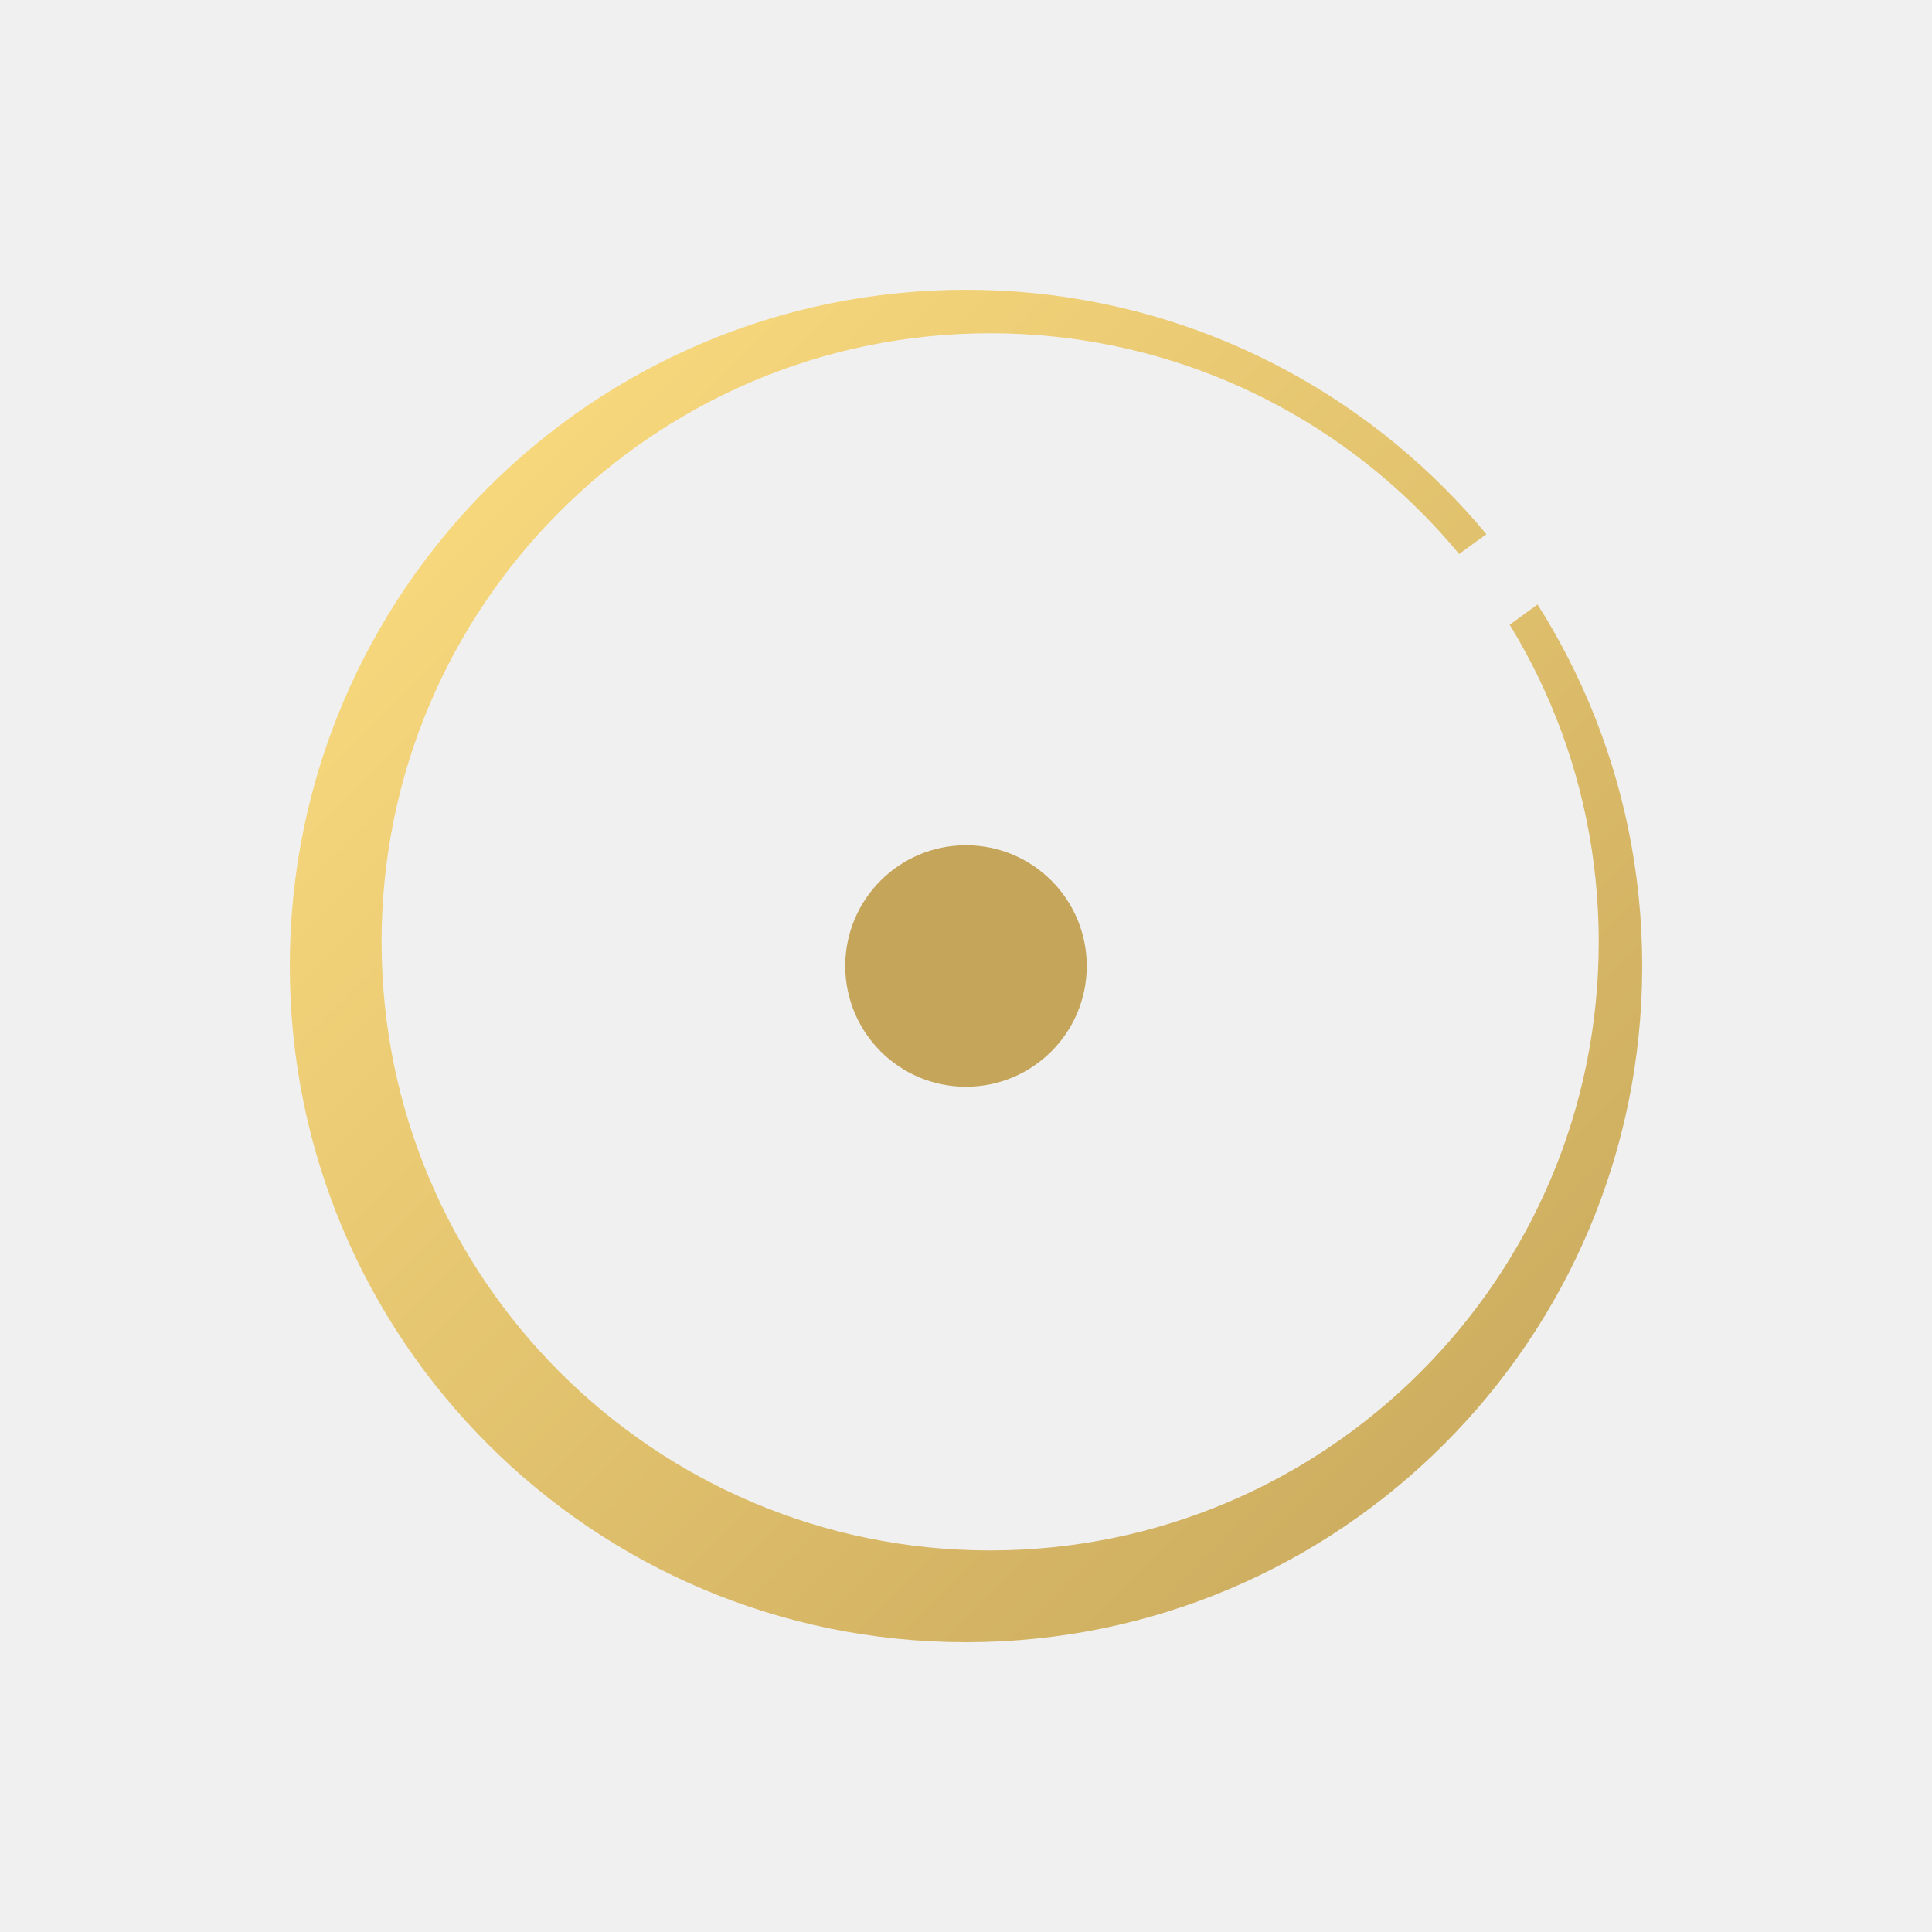
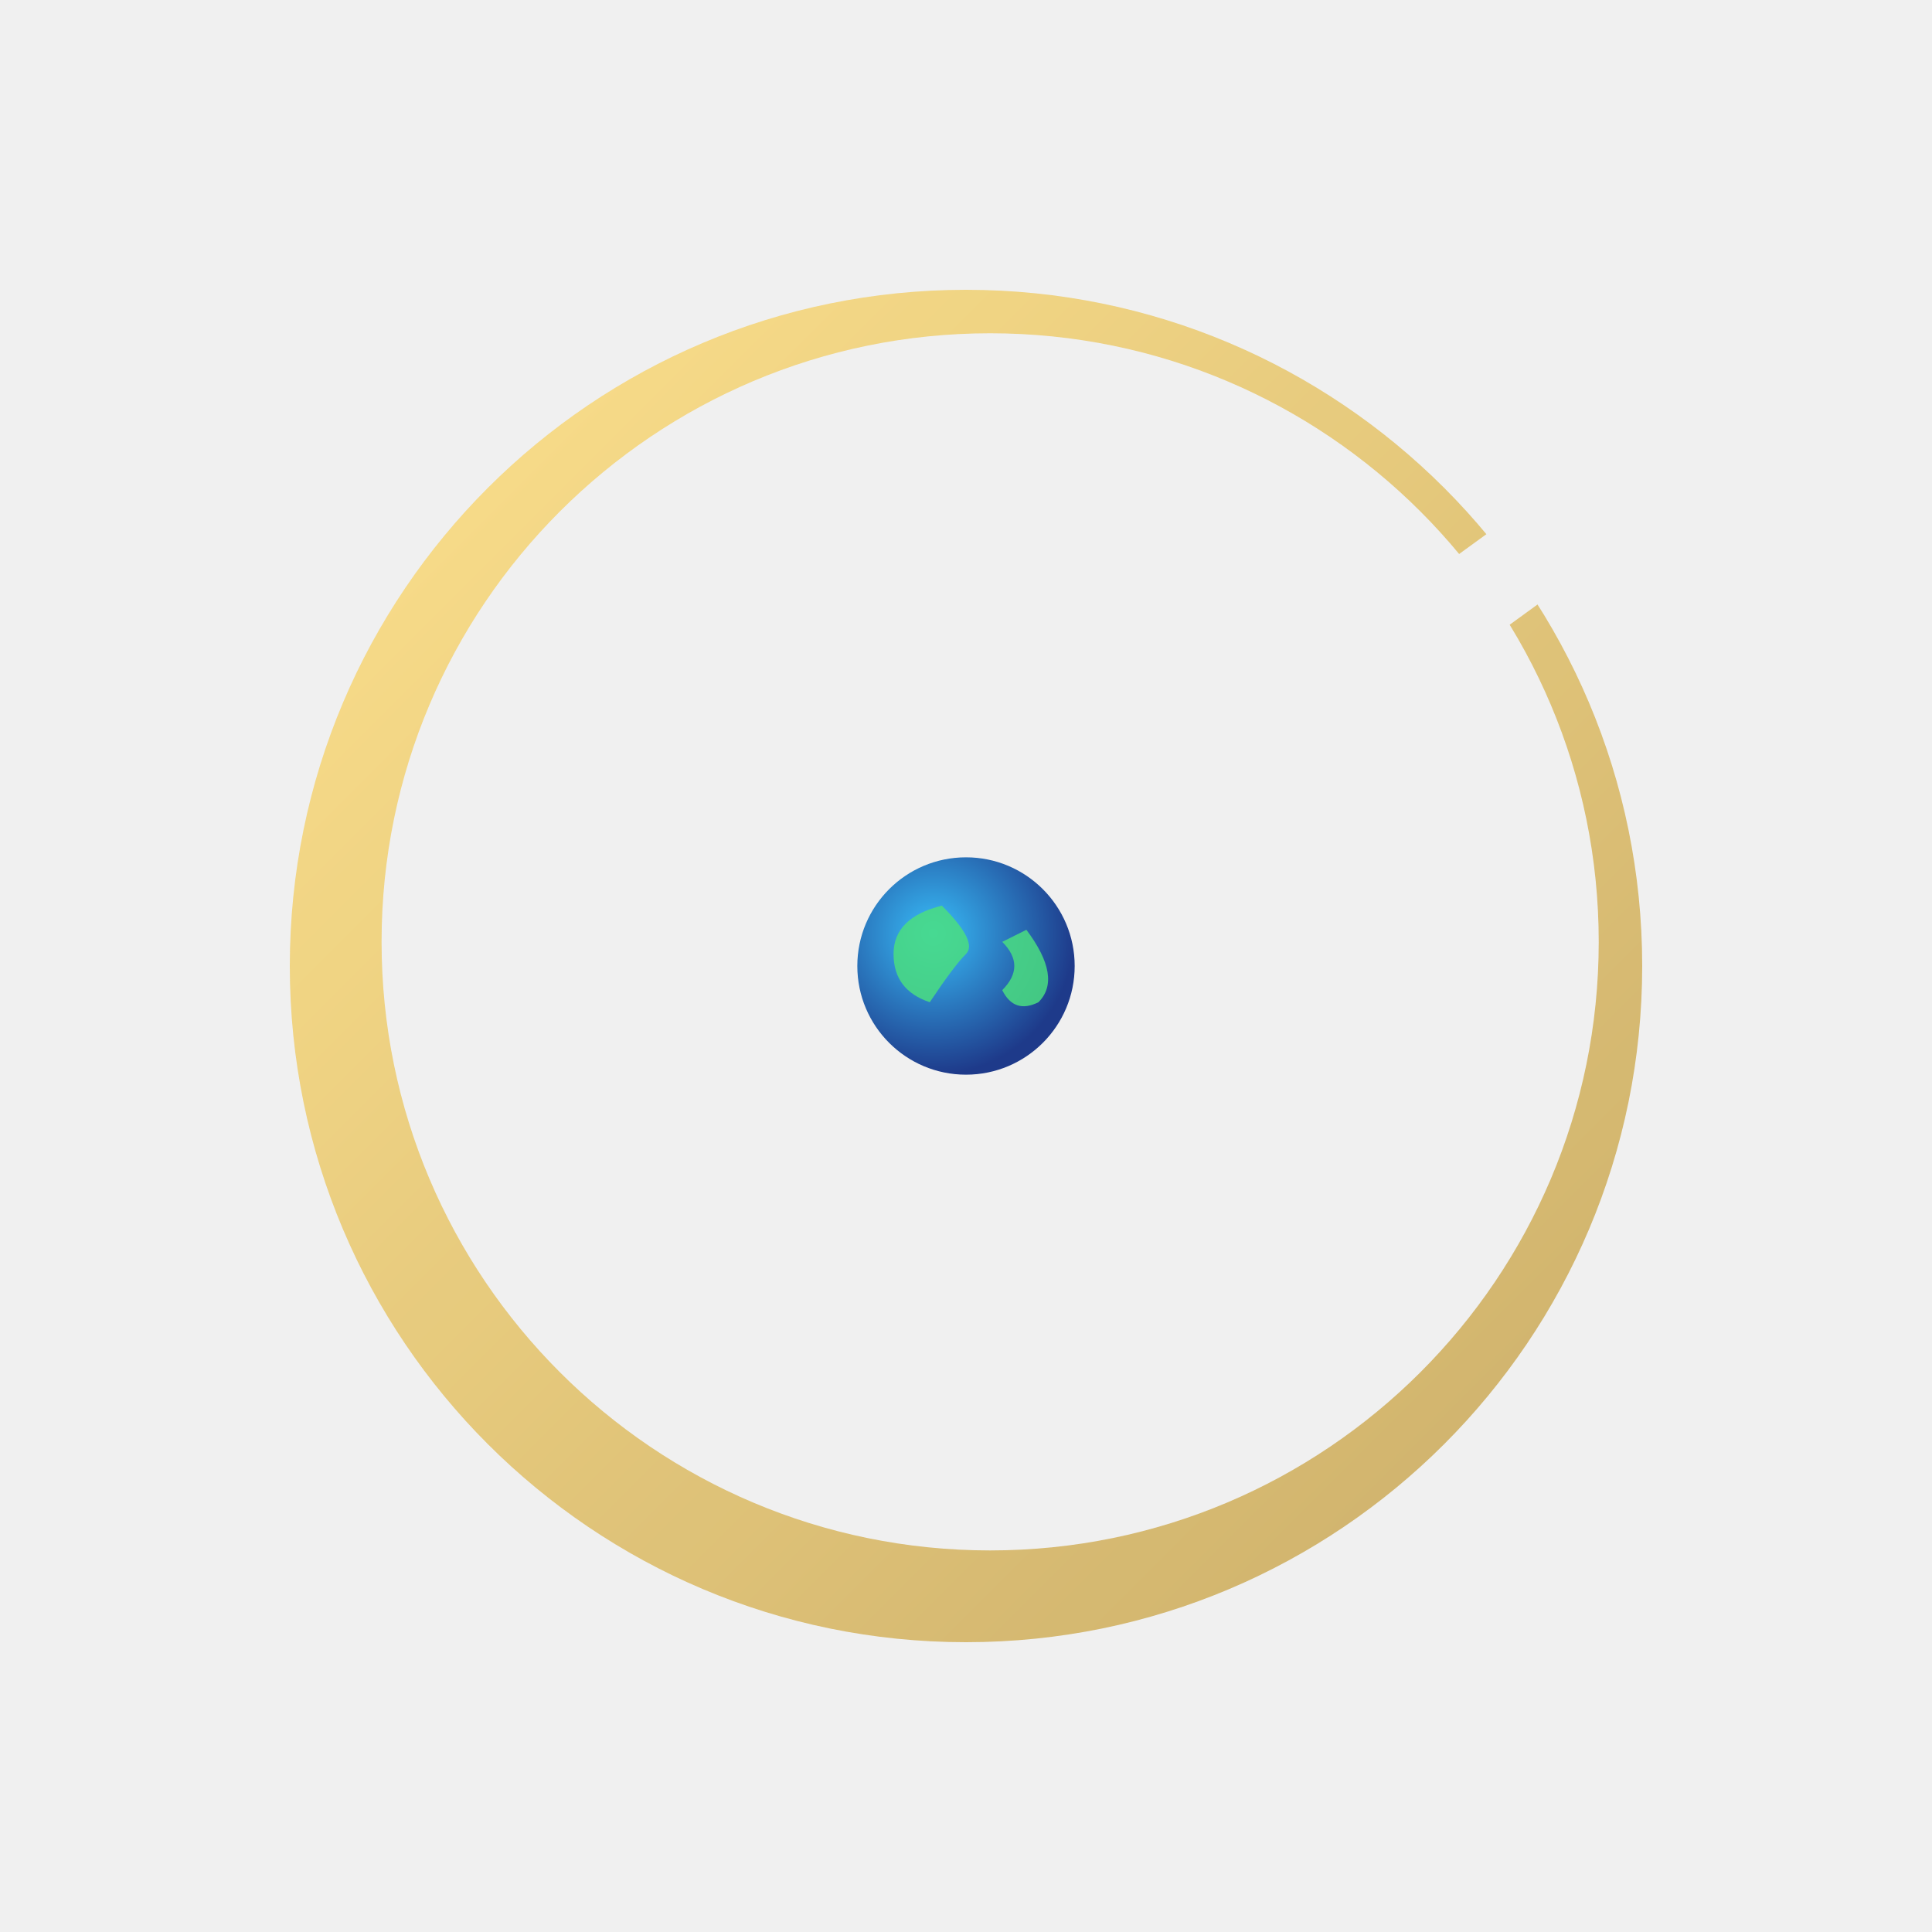
<svg xmlns="http://www.w3.org/2000/svg" viewBox="-40 -40 80 80">
  <defs>
    <linearGradient id="g" x1="0%" y1="0%" x2="100%" y2="100%">
      <stop offset="0%" stop-color="#FFE082" />
      <stop offset="100%" stop-color="#C5A55A" />
    </linearGradient>
+     <radialGradient id="e" cx="35%" cy="35%" r="65%">
+       <stop offset="0%" stop-color="#38bdf8" />
+       <stop offset="100%" stop-color="#1e3a8a" />
+     </radialGradient>
    <mask id="m">
      <rect x="-50" y="-50" width="100" height="100" fill="white" />
      <circle cx="1" cy="-1" r="25.2" fill="black" />
      <g transform="rotate(-36)">
        <rect x="23" y="-1.8" width="10" height="3.6" fill="black" />
      </g>
    </mask>
+     <clipPath id="c">
+       <circle cx="0" cy="0" r="4.5" />
+     </clipPath>
  </defs>
-   <circle cx="0" cy="0" r="28" fill="url(#g)" mask="url(#m)" />
-   <circle cx="0" cy="0" r="5" fill="#C5A55A" />
+   <circle cx="0" cy="0" r="28" fill="url(#g)" mask="url(#m)" opacity="0.9" />
+   <g clip-path="url(#c)">
+     <circle cx="0" cy="0" r="4.5" fill="url(#e)" />
+     <path d="M-1,-2.5Q.5,-1 0,-.5T-1.5,1.5Q-3,1 -3,-.5Q-3,-2 -1,-2.5Z" fill="#4ade80" opacity=".85" />
+     <path d="M1.5,-1Q2.5,0 1.5,1Q2,2 3,1.5Q4,.5 2.5,-1.5Z" fill="#4ade80" fill-rule="evenodd" opacity=".85" />
+   </g>
</svg>
